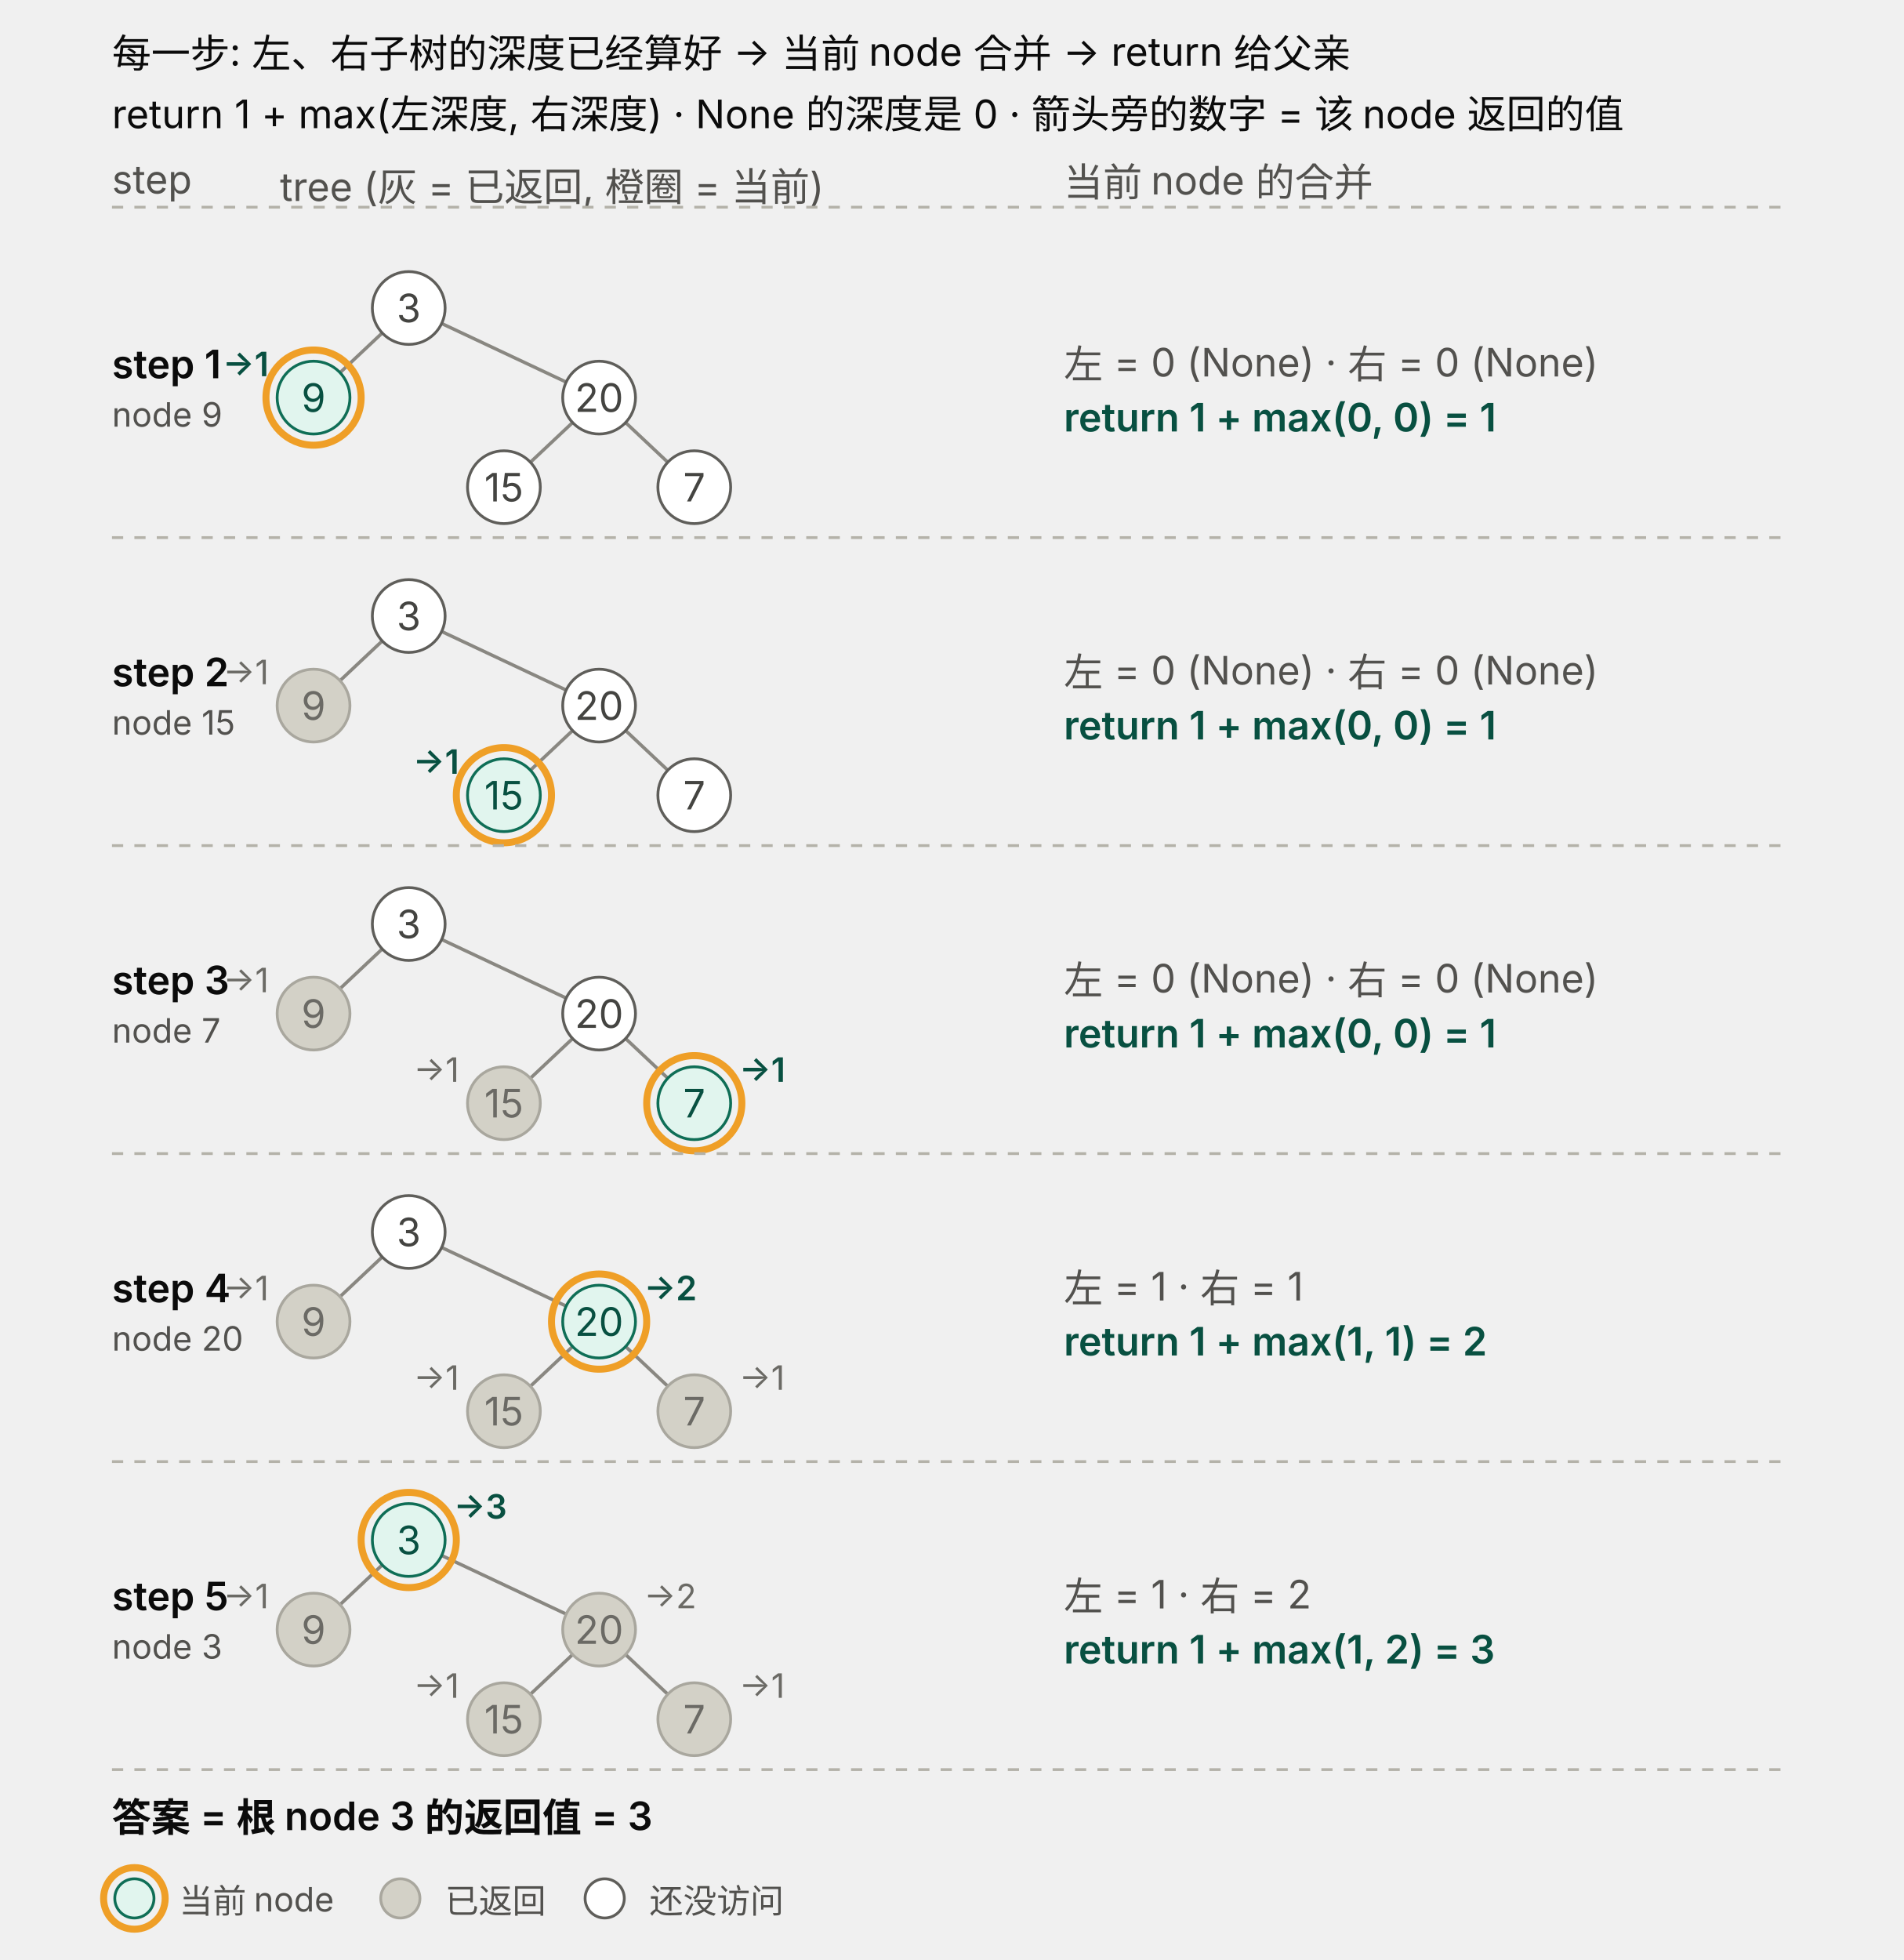
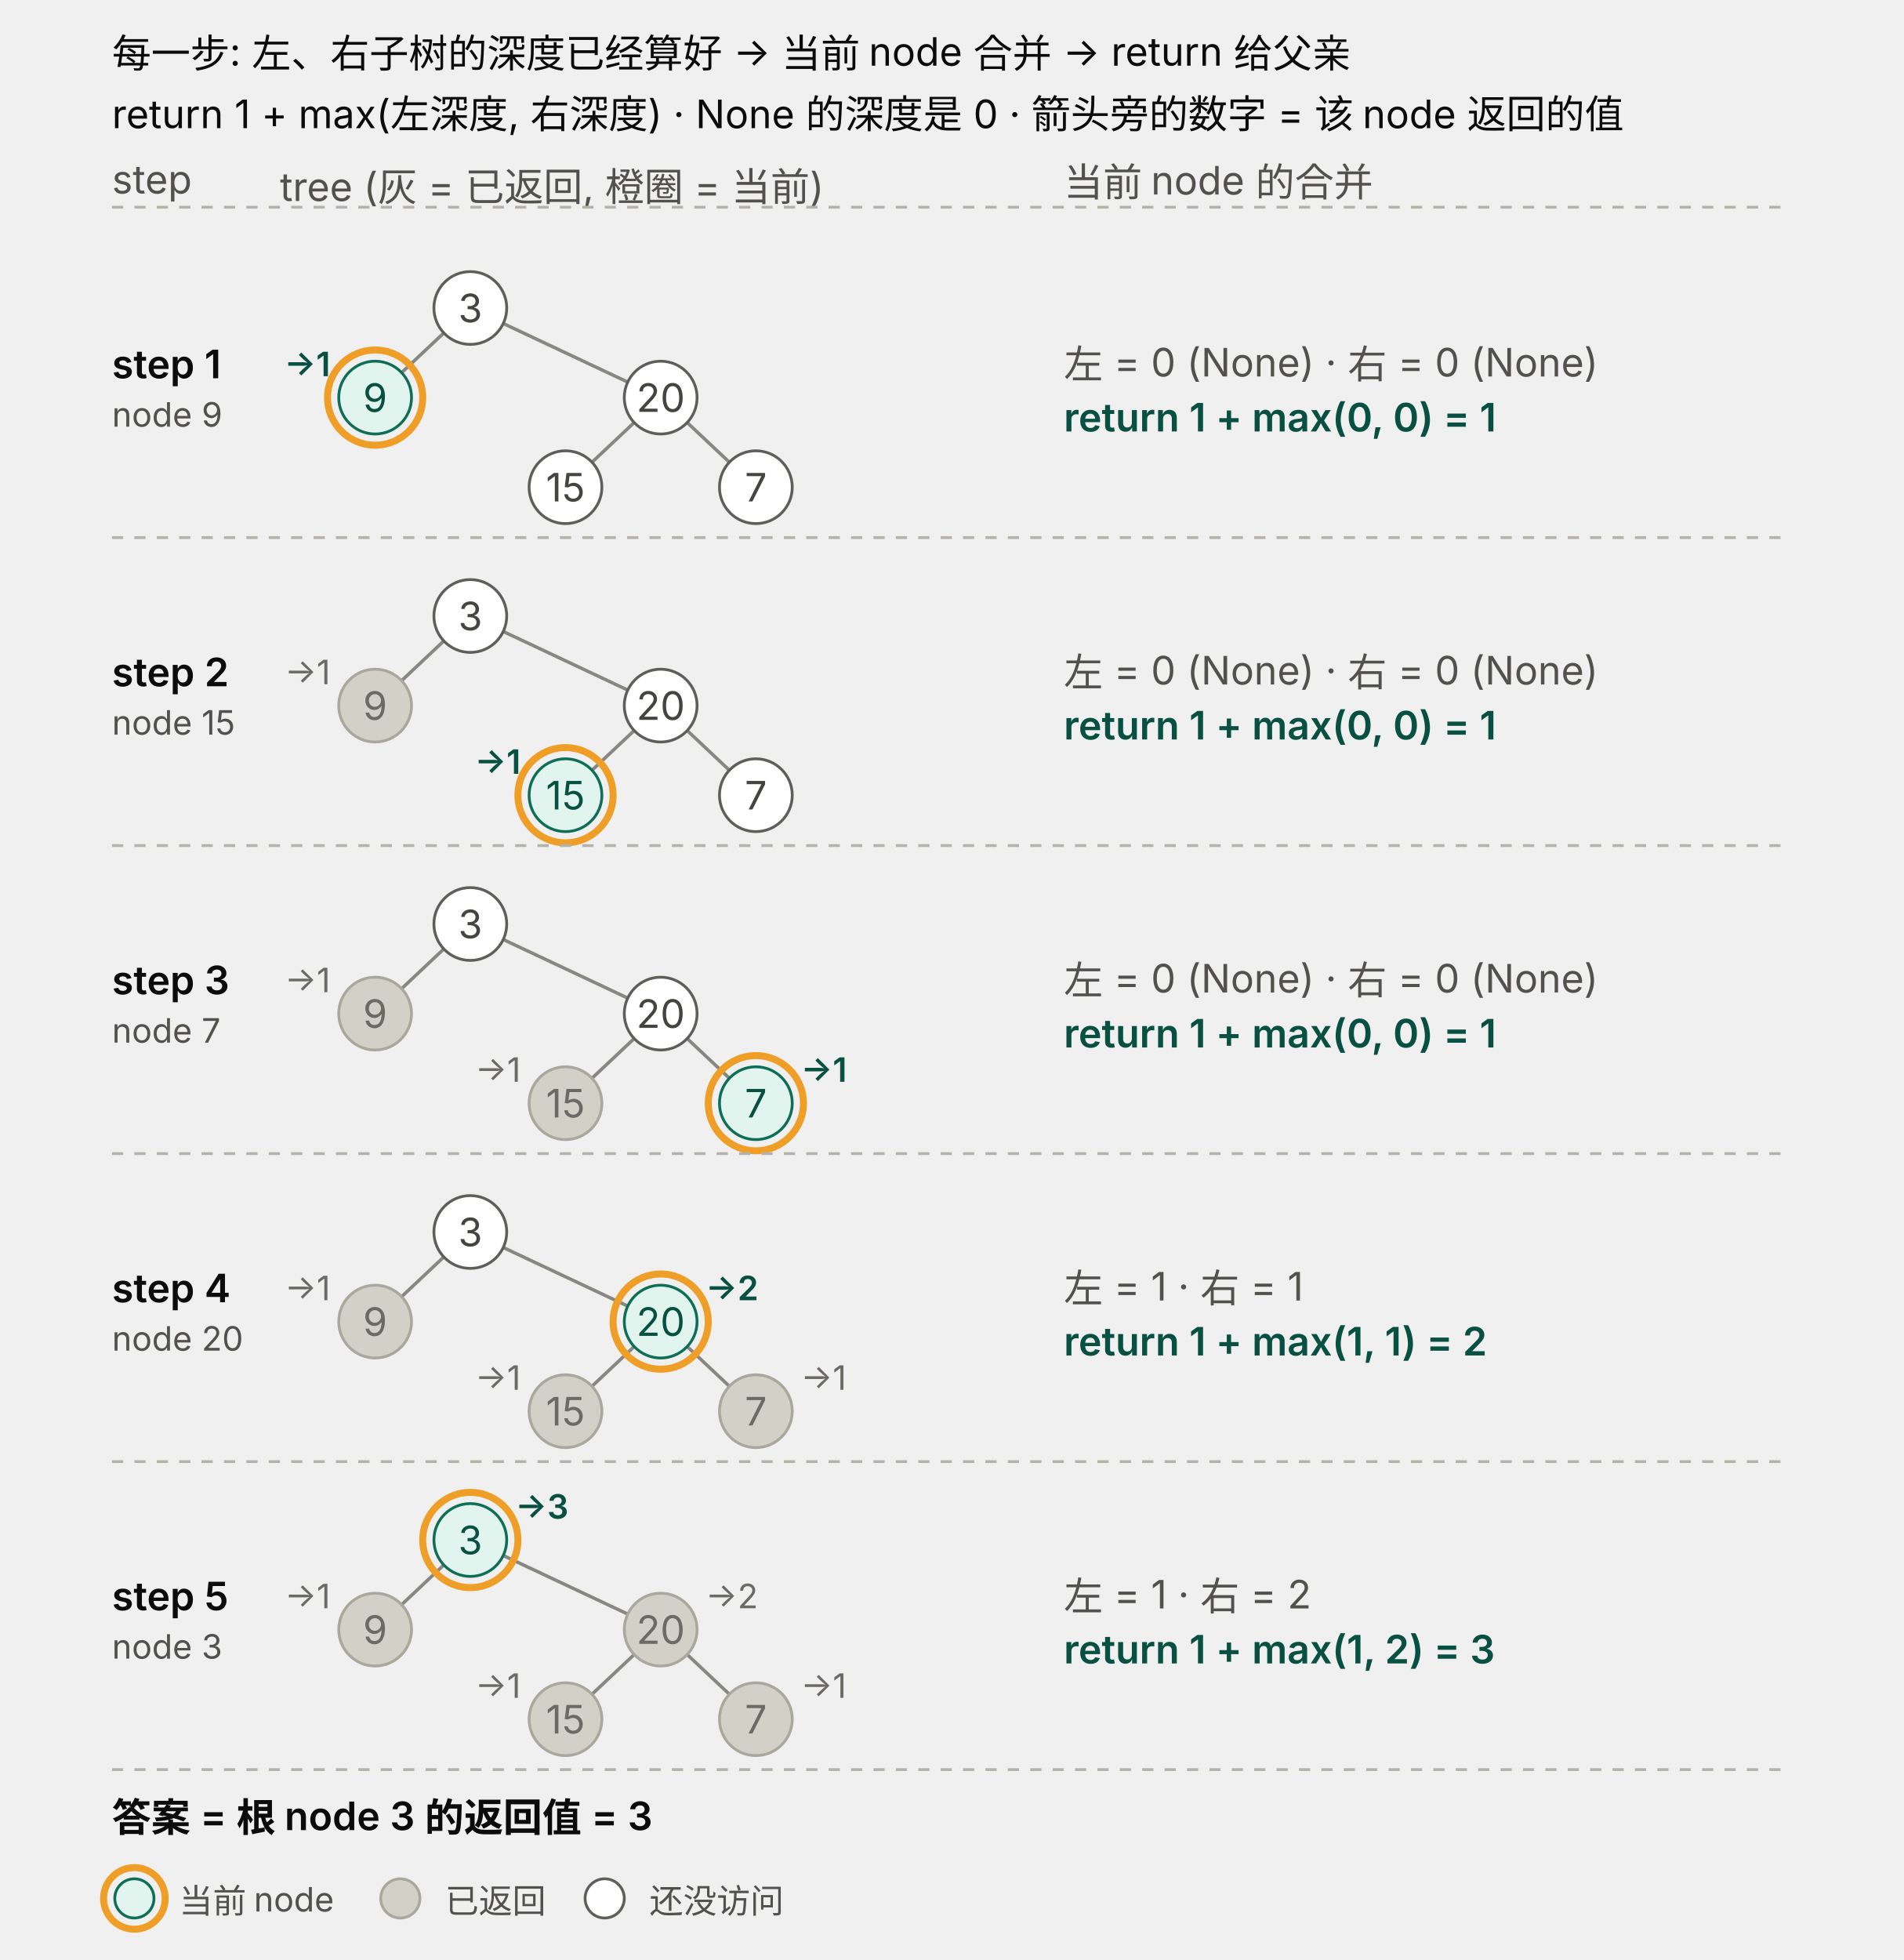
<svg xmlns="http://www.w3.org/2000/svg" width="100%" viewBox="0 0 680 700" role="img" font-family="ui-sans-serif, system-ui, -apple-system, &quot;PingFang SC&quot;, sans-serif">
  <defs>
    <marker id="arrow" viewBox="0 0 10 10" refX="8" refY="5" markerWidth="6" markerHeight="6" orient="auto">
      <path d="M2 1L8 5L2 9" fill="none" stroke="#5F5E5A" stroke-width="1.5" stroke-linecap="round" stroke-linejoin="round" />
    </marker>
    <marker id="arrowO" viewBox="0 0 10 10" refX="8" refY="5" markerWidth="6" markerHeight="6" orient="auto">
      <path d="M2 1L8 5L2 9" fill="none" stroke="#D85A30" stroke-width="1.5" stroke-linecap="round" stroke-linejoin="round" />
    </marker>
    <marker id="arrowG" viewBox="0 0 10 10" refX="8" refY="5" markerWidth="6" markerHeight="6" orient="auto">
      <path d="M2 1L8 5L2 9" fill="none" stroke="#0F6E56" stroke-width="1.5" stroke-linecap="round" stroke-linejoin="round" />
    </marker>
  </defs>
  <text x="40" y="18" font-size="14" text-anchor="start" fill="#0B0B0B" dominant-baseline="central">每一步: 左、右子树的深度已经算好 → 当前 node 合并 → return 给父亲</text>
  <text x="40" y="38" font-size="14" text-anchor="start" fill="#0B0B0B" dominant-baseline="central">return 1 + max(左深度, 右深度) · None 的深度是 0 · 箭头旁的数字 = 该 node 返回的值</text>
  <text x="40" y="64" font-size="14" text-anchor="start" fill="#52514E" dominant-baseline="central">step</text>
  <text x="100" y="64" font-size="14" text-anchor="start" fill="#52514E" dominant-baseline="central">tree (灰 = 已返回, 橙圈 = 当前)</text>
  <text x="380" y="64" font-size="14" text-anchor="start" fill="#52514E" dominant-baseline="central">当前 node 的合并</text>
  <line x1="40" y1="74" x2="640" y2="74" stroke="#B4B2A9" stroke-width="1" stroke-dasharray="4 4" />
  <text x="40" y="130.0" font-size="14" text-anchor="start" fill="#0B0B0B" font-weight="600" dominant-baseline="central">step 1</text>
  <text x="40" y="148.0" font-size="12" text-anchor="start" fill="#52514E" dominant-baseline="central">node 9</text>
-   <line x1="146" y1="110" x2="112" y2="142" stroke="#898781" stroke-width="1.2" />
-   <line x1="214" y1="142" x2="180" y2="174" stroke="#898781" stroke-width="1.2" />
-   <line x1="146" y1="110" x2="214" y2="142" stroke="#898781" stroke-width="1.2" />
-   <line x1="214" y1="142" x2="248" y2="174" stroke="#898781" stroke-width="1.2" />
-   <circle cx="112" cy="142" r="13" fill="#E1F5EE" stroke="#0F6E56" stroke-width="1" />
-   <circle cx="112" cy="142" r="17" fill="none" stroke="#EF9F27" stroke-width="2.5" />
-   <text x="112" y="142" font-size="14" text-anchor="middle" fill="#085041" dominant-baseline="central">9</text>
-   <text x="96" y="130" font-size="12" text-anchor="end" fill="#085041" font-weight="600" dominant-baseline="central">→1</text>
-   <circle cx="146" cy="110" r="13" fill="#FFFFFF" stroke="#5F5E5A" stroke-width="1" />
-   <text x="146" y="110" font-size="14" text-anchor="middle" fill="#444441" dominant-baseline="central">3</text>
-   <circle cx="180" cy="174" r="13" fill="#FFFFFF" stroke="#5F5E5A" stroke-width="1" />
-   <text x="180" y="174" font-size="14" text-anchor="middle" fill="#444441" dominant-baseline="central">15</text>
-   <circle cx="214" cy="142" r="13" fill="#FFFFFF" stroke="#5F5E5A" stroke-width="1" />
-   <text x="214" y="142" font-size="14" text-anchor="middle" fill="#444441" dominant-baseline="central">20</text>
-   <circle cx="248" cy="174" r="13" fill="#FFFFFF" stroke="#5F5E5A" stroke-width="1" />
-   <text x="248" y="174" font-size="14" text-anchor="middle" fill="#444441" dominant-baseline="central">7</text>
+   <line x1="168" y1="110" x2="134" y2="142" stroke="#898781" stroke-width="1.2" />
+   <line x1="236" y1="142" x2="202" y2="174" stroke="#898781" stroke-width="1.2" />
+   <line x1="168" y1="110" x2="236" y2="142" stroke="#898781" stroke-width="1.2" />
+   <line x1="236" y1="142" x2="270" y2="174" stroke="#898781" stroke-width="1.2" />
+   <circle cx="134" cy="142" r="13" fill="#E1F5EE" stroke="#0F6E56" stroke-width="1" />
+   <circle cx="134" cy="142" r="17" fill="none" stroke="#EF9F27" stroke-width="2.5" />
+   <text x="134" y="142" font-size="14" text-anchor="middle" fill="#085041" dominant-baseline="central">9</text>
+   <text x="118" y="130" font-size="12" text-anchor="end" fill="#085041" font-weight="600" dominant-baseline="central">→1</text>
+   <circle cx="168" cy="110" r="13" fill="#FFFFFF" stroke="#5F5E5A" stroke-width="1" />
+   <text x="168" y="110" font-size="14" text-anchor="middle" fill="#444441" dominant-baseline="central">3</text>
+   <circle cx="202" cy="174" r="13" fill="#FFFFFF" stroke="#5F5E5A" stroke-width="1" />
+   <text x="202" y="174" font-size="14" text-anchor="middle" fill="#444441" dominant-baseline="central">15</text>
+   <circle cx="236" cy="142" r="13" fill="#FFFFFF" stroke="#5F5E5A" stroke-width="1" />
+   <text x="236" y="142" font-size="14" text-anchor="middle" fill="#444441" dominant-baseline="central">20</text>
+   <circle cx="270" cy="174" r="13" fill="#FFFFFF" stroke="#5F5E5A" stroke-width="1" />
+   <text x="270" y="174" font-size="14" text-anchor="middle" fill="#444441" dominant-baseline="central">7</text>
  <text x="380" y="129.0" font-size="14" text-anchor="start" fill="#52514E" dominant-baseline="central">左 = 0 (None) · 右 = 0 (None)</text>
  <text x="380" y="149.0" font-size="14" text-anchor="start" fill="#085041" font-weight="600" dominant-baseline="central">return 1 + max(0, 0) = 1</text>
  <line x1="40" y1="192" x2="640" y2="192" stroke="#B4B2A9" stroke-width="1" stroke-dasharray="4 4" />
  <text x="40" y="240.0" font-size="14" text-anchor="start" fill="#0B0B0B" font-weight="600" dominant-baseline="central">step 2</text>
  <text x="40" y="258.0" font-size="12" text-anchor="start" fill="#52514E" dominant-baseline="central">node 15</text>
-   <line x1="146" y1="220" x2="112" y2="252" stroke="#898781" stroke-width="1.2" />
-   <line x1="214" y1="252" x2="180" y2="284" stroke="#898781" stroke-width="1.2" />
-   <line x1="146" y1="220" x2="214" y2="252" stroke="#898781" stroke-width="1.2" />
-   <line x1="214" y1="252" x2="248" y2="284" stroke="#898781" stroke-width="1.2" />
-   <circle cx="112" cy="252" r="13" fill="#D3D1C7" stroke="#A9A79E" stroke-width="1" />
-   <text x="112" y="252" font-size="14" text-anchor="middle" fill="#6B6A65" dominant-baseline="central">9</text>
-   <text x="96" y="240" font-size="12" text-anchor="end" fill="#6B6A65" dominant-baseline="central">→1</text>
-   <circle cx="146" cy="220" r="13" fill="#FFFFFF" stroke="#5F5E5A" stroke-width="1" />
-   <text x="146" y="220" font-size="14" text-anchor="middle" fill="#444441" dominant-baseline="central">3</text>
-   <circle cx="180" cy="284" r="13" fill="#E1F5EE" stroke="#0F6E56" stroke-width="1" />
-   <circle cx="180" cy="284" r="17" fill="none" stroke="#EF9F27" stroke-width="2.5" />
-   <text x="180" y="284" font-size="14" text-anchor="middle" fill="#085041" dominant-baseline="central">15</text>
-   <text x="164" y="272" font-size="12" text-anchor="end" fill="#085041" font-weight="600" dominant-baseline="central">→1</text>
-   <circle cx="214" cy="252" r="13" fill="#FFFFFF" stroke="#5F5E5A" stroke-width="1" />
-   <text x="214" y="252" font-size="14" text-anchor="middle" fill="#444441" dominant-baseline="central">20</text>
-   <circle cx="248" cy="284" r="13" fill="#FFFFFF" stroke="#5F5E5A" stroke-width="1" />
-   <text x="248" y="284" font-size="14" text-anchor="middle" fill="#444441" dominant-baseline="central">7</text>
+   <line x1="168" y1="220" x2="134" y2="252" stroke="#898781" stroke-width="1.2" />
+   <line x1="236" y1="252" x2="202" y2="284" stroke="#898781" stroke-width="1.2" />
+   <line x1="168" y1="220" x2="236" y2="252" stroke="#898781" stroke-width="1.2" />
+   <line x1="236" y1="252" x2="270" y2="284" stroke="#898781" stroke-width="1.2" />
+   <circle cx="134" cy="252" r="13" fill="#D3D1C7" stroke="#A9A79E" stroke-width="1" />
+   <text x="134" y="252" font-size="14" text-anchor="middle" fill="#6B6A65" dominant-baseline="central">9</text>
+   <text x="118" y="240" font-size="12" text-anchor="end" fill="#6B6A65" dominant-baseline="central">→1</text>
+   <circle cx="168" cy="220" r="13" fill="#FFFFFF" stroke="#5F5E5A" stroke-width="1" />
+   <text x="168" y="220" font-size="14" text-anchor="middle" fill="#444441" dominant-baseline="central">3</text>
+   <circle cx="202" cy="284" r="13" fill="#E1F5EE" stroke="#0F6E56" stroke-width="1" />
+   <circle cx="202" cy="284" r="17" fill="none" stroke="#EF9F27" stroke-width="2.5" />
+   <text x="202" y="284" font-size="14" text-anchor="middle" fill="#085041" dominant-baseline="central">15</text>
+   <text x="186" y="272" font-size="12" text-anchor="end" fill="#085041" font-weight="600" dominant-baseline="central">→1</text>
+   <circle cx="236" cy="252" r="13" fill="#FFFFFF" stroke="#5F5E5A" stroke-width="1" />
+   <text x="236" y="252" font-size="14" text-anchor="middle" fill="#444441" dominant-baseline="central">20</text>
+   <circle cx="270" cy="284" r="13" fill="#FFFFFF" stroke="#5F5E5A" stroke-width="1" />
+   <text x="270" y="284" font-size="14" text-anchor="middle" fill="#444441" dominant-baseline="central">7</text>
  <text x="380" y="239.0" font-size="14" text-anchor="start" fill="#52514E" dominant-baseline="central">左 = 0 (None) · 右 = 0 (None)</text>
  <text x="380" y="259.0" font-size="14" text-anchor="start" fill="#085041" font-weight="600" dominant-baseline="central">return 1 + max(0, 0) = 1</text>
  <line x1="40" y1="302" x2="640" y2="302" stroke="#B4B2A9" stroke-width="1" stroke-dasharray="4 4" />
  <text x="40" y="350.0" font-size="14" text-anchor="start" fill="#0B0B0B" font-weight="600" dominant-baseline="central">step 3</text>
  <text x="40" y="368.0" font-size="12" text-anchor="start" fill="#52514E" dominant-baseline="central">node 7</text>
-   <line x1="146" y1="330" x2="112" y2="362" stroke="#898781" stroke-width="1.2" />
-   <line x1="214" y1="362" x2="180" y2="394" stroke="#898781" stroke-width="1.2" />
-   <line x1="146" y1="330" x2="214" y2="362" stroke="#898781" stroke-width="1.2" />
-   <line x1="214" y1="362" x2="248" y2="394" stroke="#898781" stroke-width="1.2" />
-   <circle cx="112" cy="362" r="13" fill="#D3D1C7" stroke="#A9A79E" stroke-width="1" />
-   <text x="112" y="362" font-size="14" text-anchor="middle" fill="#6B6A65" dominant-baseline="central">9</text>
-   <text x="96" y="350" font-size="12" text-anchor="end" fill="#6B6A65" dominant-baseline="central">→1</text>
-   <circle cx="146" cy="330" r="13" fill="#FFFFFF" stroke="#5F5E5A" stroke-width="1" />
-   <text x="146" y="330" font-size="14" text-anchor="middle" fill="#444441" dominant-baseline="central">3</text>
-   <circle cx="180" cy="394" r="13" fill="#D3D1C7" stroke="#A9A79E" stroke-width="1" />
-   <text x="180" y="394" font-size="14" text-anchor="middle" fill="#6B6A65" dominant-baseline="central">15</text>
-   <text x="164" y="382" font-size="12" text-anchor="end" fill="#6B6A65" dominant-baseline="central">→1</text>
-   <circle cx="214" cy="362" r="13" fill="#FFFFFF" stroke="#5F5E5A" stroke-width="1" />
-   <text x="214" y="362" font-size="14" text-anchor="middle" fill="#444441" dominant-baseline="central">20</text>
-   <circle cx="248" cy="394" r="13" fill="#E1F5EE" stroke="#0F6E56" stroke-width="1" />
-   <circle cx="248" cy="394" r="17" fill="none" stroke="#EF9F27" stroke-width="2.5" />
-   <text x="248" y="394" font-size="14" text-anchor="middle" fill="#085041" dominant-baseline="central">7</text>
-   <text x="264" y="382" font-size="12" text-anchor="start" fill="#085041" font-weight="600" dominant-baseline="central">→1</text>
+   <line x1="168" y1="330" x2="134" y2="362" stroke="#898781" stroke-width="1.2" />
+   <line x1="236" y1="362" x2="202" y2="394" stroke="#898781" stroke-width="1.2" />
+   <line x1="168" y1="330" x2="236" y2="362" stroke="#898781" stroke-width="1.2" />
+   <line x1="236" y1="362" x2="270" y2="394" stroke="#898781" stroke-width="1.2" />
+   <circle cx="134" cy="362" r="13" fill="#D3D1C7" stroke="#A9A79E" stroke-width="1" />
+   <text x="134" y="362" font-size="14" text-anchor="middle" fill="#6B6A65" dominant-baseline="central">9</text>
+   <text x="118" y="350" font-size="12" text-anchor="end" fill="#6B6A65" dominant-baseline="central">→1</text>
+   <circle cx="168" cy="330" r="13" fill="#FFFFFF" stroke="#5F5E5A" stroke-width="1" />
+   <text x="168" y="330" font-size="14" text-anchor="middle" fill="#444441" dominant-baseline="central">3</text>
+   <circle cx="202" cy="394" r="13" fill="#D3D1C7" stroke="#A9A79E" stroke-width="1" />
+   <text x="202" y="394" font-size="14" text-anchor="middle" fill="#6B6A65" dominant-baseline="central">15</text>
+   <text x="186" y="382" font-size="12" text-anchor="end" fill="#6B6A65" dominant-baseline="central">→1</text>
+   <circle cx="236" cy="362" r="13" fill="#FFFFFF" stroke="#5F5E5A" stroke-width="1" />
+   <text x="236" y="362" font-size="14" text-anchor="middle" fill="#444441" dominant-baseline="central">20</text>
+   <circle cx="270" cy="394" r="13" fill="#E1F5EE" stroke="#0F6E56" stroke-width="1" />
+   <circle cx="270" cy="394" r="17" fill="none" stroke="#EF9F27" stroke-width="2.5" />
+   <text x="270" y="394" font-size="14" text-anchor="middle" fill="#085041" dominant-baseline="central">7</text>
+   <text x="286" y="382" font-size="12" text-anchor="start" fill="#085041" font-weight="600" dominant-baseline="central">→1</text>
  <text x="380" y="349.0" font-size="14" text-anchor="start" fill="#52514E" dominant-baseline="central">左 = 0 (None) · 右 = 0 (None)</text>
  <text x="380" y="369.0" font-size="14" text-anchor="start" fill="#085041" font-weight="600" dominant-baseline="central">return 1 + max(0, 0) = 1</text>
  <line x1="40" y1="412" x2="640" y2="412" stroke="#B4B2A9" stroke-width="1" stroke-dasharray="4 4" />
  <text x="40" y="460.0" font-size="14" text-anchor="start" fill="#0B0B0B" font-weight="600" dominant-baseline="central">step 4</text>
  <text x="40" y="478.0" font-size="12" text-anchor="start" fill="#52514E" dominant-baseline="central">node 20</text>
-   <line x1="146" y1="440" x2="112" y2="472" stroke="#898781" stroke-width="1.2" />
-   <line x1="214" y1="472" x2="180" y2="504" stroke="#898781" stroke-width="1.2" />
-   <line x1="146" y1="440" x2="214" y2="472" stroke="#898781" stroke-width="1.2" />
-   <line x1="214" y1="472" x2="248" y2="504" stroke="#898781" stroke-width="1.2" />
-   <circle cx="112" cy="472" r="13" fill="#D3D1C7" stroke="#A9A79E" stroke-width="1" />
-   <text x="112" y="472" font-size="14" text-anchor="middle" fill="#6B6A65" dominant-baseline="central">9</text>
-   <text x="96" y="460" font-size="12" text-anchor="end" fill="#6B6A65" dominant-baseline="central">→1</text>
-   <circle cx="146" cy="440" r="13" fill="#FFFFFF" stroke="#5F5E5A" stroke-width="1" />
-   <text x="146" y="440" font-size="14" text-anchor="middle" fill="#444441" dominant-baseline="central">3</text>
-   <circle cx="180" cy="504" r="13" fill="#D3D1C7" stroke="#A9A79E" stroke-width="1" />
-   <text x="180" y="504" font-size="14" text-anchor="middle" fill="#6B6A65" dominant-baseline="central">15</text>
-   <text x="164" y="492" font-size="12" text-anchor="end" fill="#6B6A65" dominant-baseline="central">→1</text>
-   <circle cx="214" cy="472" r="13" fill="#E1F5EE" stroke="#0F6E56" stroke-width="1" />
-   <circle cx="214" cy="472" r="17" fill="none" stroke="#EF9F27" stroke-width="2.5" />
-   <text x="214" y="472" font-size="14" text-anchor="middle" fill="#085041" dominant-baseline="central">20</text>
-   <text x="230" y="460" font-size="12" text-anchor="start" fill="#085041" font-weight="600" dominant-baseline="central">→2</text>
-   <circle cx="248" cy="504" r="13" fill="#D3D1C7" stroke="#A9A79E" stroke-width="1" />
-   <text x="248" y="504" font-size="14" text-anchor="middle" fill="#6B6A65" dominant-baseline="central">7</text>
-   <text x="264" y="492" font-size="12" text-anchor="start" fill="#6B6A65" dominant-baseline="central">→1</text>
+   <line x1="168" y1="440" x2="134" y2="472" stroke="#898781" stroke-width="1.2" />
+   <line x1="236" y1="472" x2="202" y2="504" stroke="#898781" stroke-width="1.2" />
+   <line x1="168" y1="440" x2="236" y2="472" stroke="#898781" stroke-width="1.2" />
+   <line x1="236" y1="472" x2="270" y2="504" stroke="#898781" stroke-width="1.2" />
+   <circle cx="134" cy="472" r="13" fill="#D3D1C7" stroke="#A9A79E" stroke-width="1" />
+   <text x="134" y="472" font-size="14" text-anchor="middle" fill="#6B6A65" dominant-baseline="central">9</text>
+   <text x="118" y="460" font-size="12" text-anchor="end" fill="#6B6A65" dominant-baseline="central">→1</text>
+   <circle cx="168" cy="440" r="13" fill="#FFFFFF" stroke="#5F5E5A" stroke-width="1" />
+   <text x="168" y="440" font-size="14" text-anchor="middle" fill="#444441" dominant-baseline="central">3</text>
+   <circle cx="202" cy="504" r="13" fill="#D3D1C7" stroke="#A9A79E" stroke-width="1" />
+   <text x="202" y="504" font-size="14" text-anchor="middle" fill="#6B6A65" dominant-baseline="central">15</text>
+   <text x="186" y="492" font-size="12" text-anchor="end" fill="#6B6A65" dominant-baseline="central">→1</text>
+   <circle cx="236" cy="472" r="13" fill="#E1F5EE" stroke="#0F6E56" stroke-width="1" />
+   <circle cx="236" cy="472" r="17" fill="none" stroke="#EF9F27" stroke-width="2.5" />
+   <text x="236" y="472" font-size="14" text-anchor="middle" fill="#085041" dominant-baseline="central">20</text>
+   <text x="252" y="460" font-size="12" text-anchor="start" fill="#085041" font-weight="600" dominant-baseline="central">→2</text>
+   <circle cx="270" cy="504" r="13" fill="#D3D1C7" stroke="#A9A79E" stroke-width="1" />
+   <text x="270" y="504" font-size="14" text-anchor="middle" fill="#6B6A65" dominant-baseline="central">7</text>
+   <text x="286" y="492" font-size="12" text-anchor="start" fill="#6B6A65" dominant-baseline="central">→1</text>
  <text x="380" y="459.0" font-size="14" text-anchor="start" fill="#52514E" dominant-baseline="central">左 = 1 · 右 = 1</text>
  <text x="380" y="479.0" font-size="14" text-anchor="start" fill="#085041" font-weight="600" dominant-baseline="central">return 1 + max(1, 1) = 2</text>
  <line x1="40" y1="522" x2="640" y2="522" stroke="#B4B2A9" stroke-width="1" stroke-dasharray="4 4" />
  <text x="40" y="570.0" font-size="14" text-anchor="start" fill="#0B0B0B" font-weight="600" dominant-baseline="central">step 5</text>
  <text x="40" y="588.0" font-size="12" text-anchor="start" fill="#52514E" dominant-baseline="central">node 3</text>
-   <line x1="146" y1="550" x2="112" y2="582" stroke="#898781" stroke-width="1.2" />
-   <line x1="214" y1="582" x2="180" y2="614" stroke="#898781" stroke-width="1.2" />
-   <line x1="146" y1="550" x2="214" y2="582" stroke="#898781" stroke-width="1.2" />
-   <line x1="214" y1="582" x2="248" y2="614" stroke="#898781" stroke-width="1.2" />
-   <circle cx="112" cy="582" r="13" fill="#D3D1C7" stroke="#A9A79E" stroke-width="1" />
-   <text x="112" y="582" font-size="14" text-anchor="middle" fill="#6B6A65" dominant-baseline="central">9</text>
-   <text x="96" y="570" font-size="12" text-anchor="end" fill="#6B6A65" dominant-baseline="central">→1</text>
-   <circle cx="146" cy="550" r="13" fill="#E1F5EE" stroke="#0F6E56" stroke-width="1" />
-   <circle cx="146" cy="550" r="17" fill="none" stroke="#EF9F27" stroke-width="2.5" />
-   <text x="146" y="550" font-size="14" text-anchor="middle" fill="#085041" dominant-baseline="central">3</text>
-   <text x="162" y="538" font-size="12" text-anchor="start" fill="#085041" font-weight="600" dominant-baseline="central">→3</text>
-   <circle cx="180" cy="614" r="13" fill="#D3D1C7" stroke="#A9A79E" stroke-width="1" />
-   <text x="180" y="614" font-size="14" text-anchor="middle" fill="#6B6A65" dominant-baseline="central">15</text>
-   <text x="164" y="602" font-size="12" text-anchor="end" fill="#6B6A65" dominant-baseline="central">→1</text>
-   <circle cx="214" cy="582" r="13" fill="#D3D1C7" stroke="#A9A79E" stroke-width="1" />
-   <text x="214" y="582" font-size="14" text-anchor="middle" fill="#6B6A65" dominant-baseline="central">20</text>
-   <text x="230" y="570" font-size="12" text-anchor="start" fill="#6B6A65" dominant-baseline="central">→2</text>
-   <circle cx="248" cy="614" r="13" fill="#D3D1C7" stroke="#A9A79E" stroke-width="1" />
-   <text x="248" y="614" font-size="14" text-anchor="middle" fill="#6B6A65" dominant-baseline="central">7</text>
-   <text x="264" y="602" font-size="12" text-anchor="start" fill="#6B6A65" dominant-baseline="central">→1</text>
+   <line x1="168" y1="550" x2="134" y2="582" stroke="#898781" stroke-width="1.2" />
+   <line x1="236" y1="582" x2="202" y2="614" stroke="#898781" stroke-width="1.2" />
+   <line x1="168" y1="550" x2="236" y2="582" stroke="#898781" stroke-width="1.2" />
+   <line x1="236" y1="582" x2="270" y2="614" stroke="#898781" stroke-width="1.2" />
+   <circle cx="134" cy="582" r="13" fill="#D3D1C7" stroke="#A9A79E" stroke-width="1" />
+   <text x="134" y="582" font-size="14" text-anchor="middle" fill="#6B6A65" dominant-baseline="central">9</text>
+   <text x="118" y="570" font-size="12" text-anchor="end" fill="#6B6A65" dominant-baseline="central">→1</text>
+   <circle cx="168" cy="550" r="13" fill="#E1F5EE" stroke="#0F6E56" stroke-width="1" />
+   <circle cx="168" cy="550" r="17" fill="none" stroke="#EF9F27" stroke-width="2.5" />
+   <text x="168" y="550" font-size="14" text-anchor="middle" fill="#085041" dominant-baseline="central">3</text>
+   <text x="184" y="538" font-size="12" text-anchor="start" fill="#085041" font-weight="600" dominant-baseline="central">→3</text>
+   <circle cx="202" cy="614" r="13" fill="#D3D1C7" stroke="#A9A79E" stroke-width="1" />
+   <text x="202" y="614" font-size="14" text-anchor="middle" fill="#6B6A65" dominant-baseline="central">15</text>
+   <text x="186" y="602" font-size="12" text-anchor="end" fill="#6B6A65" dominant-baseline="central">→1</text>
+   <circle cx="236" cy="582" r="13" fill="#D3D1C7" stroke="#A9A79E" stroke-width="1" />
+   <text x="236" y="582" font-size="14" text-anchor="middle" fill="#6B6A65" dominant-baseline="central">20</text>
+   <text x="252" y="570" font-size="12" text-anchor="start" fill="#6B6A65" dominant-baseline="central">→2</text>
+   <circle cx="270" cy="614" r="13" fill="#D3D1C7" stroke="#A9A79E" stroke-width="1" />
+   <text x="270" y="614" font-size="14" text-anchor="middle" fill="#6B6A65" dominant-baseline="central">7</text>
+   <text x="286" y="602" font-size="12" text-anchor="start" fill="#6B6A65" dominant-baseline="central">→1</text>
  <text x="380" y="569.0" font-size="14" text-anchor="start" fill="#52514E" dominant-baseline="central">左 = 1 · 右 = 2</text>
  <text x="380" y="589.0" font-size="14" text-anchor="start" fill="#085041" font-weight="600" dominant-baseline="central">return 1 + max(1, 2) = 3</text>
  <line x1="40" y1="632" x2="640" y2="632" stroke="#B4B2A9" stroke-width="1" stroke-dasharray="4 4" />
  <text x="40" y="648" font-size="14" text-anchor="start" fill="#0B0B0B" font-weight="600" dominant-baseline="central">答案 = 根 node 3 的返回值 = 3</text>
  <circle cx="48" cy="678" r="7" fill="#E1F5EE" stroke="#0F6E56" stroke-width="1" />
  <circle cx="48" cy="678" r="11" fill="none" stroke="#EF9F27" stroke-width="2.5" />
  <text x="48" y="678" font-size="14" text-anchor="middle" fill="#085041" dominant-baseline="central" />
  <text x="64" y="678" font-size="12" text-anchor="start" fill="#52514E" dominant-baseline="central">当前 node</text>
  <circle cx="143" cy="678" r="7" fill="#D3D1C7" stroke="#A9A79E" stroke-width="1" />
  <text x="143" y="678" font-size="14" text-anchor="middle" fill="#6B6A65" dominant-baseline="central" />
  <text x="159" y="678" font-size="12" text-anchor="start" fill="#52514E" dominant-baseline="central">已返回</text>
  <circle cx="216" cy="678" r="7" fill="#FFFFFF" stroke="#5F5E5A" stroke-width="1" />
  <text x="216" y="678" font-size="14" text-anchor="middle" fill="#444441" dominant-baseline="central" />
  <text x="232" y="678" font-size="12" text-anchor="start" fill="#52514E" dominant-baseline="central">还没访问</text>
</svg>
